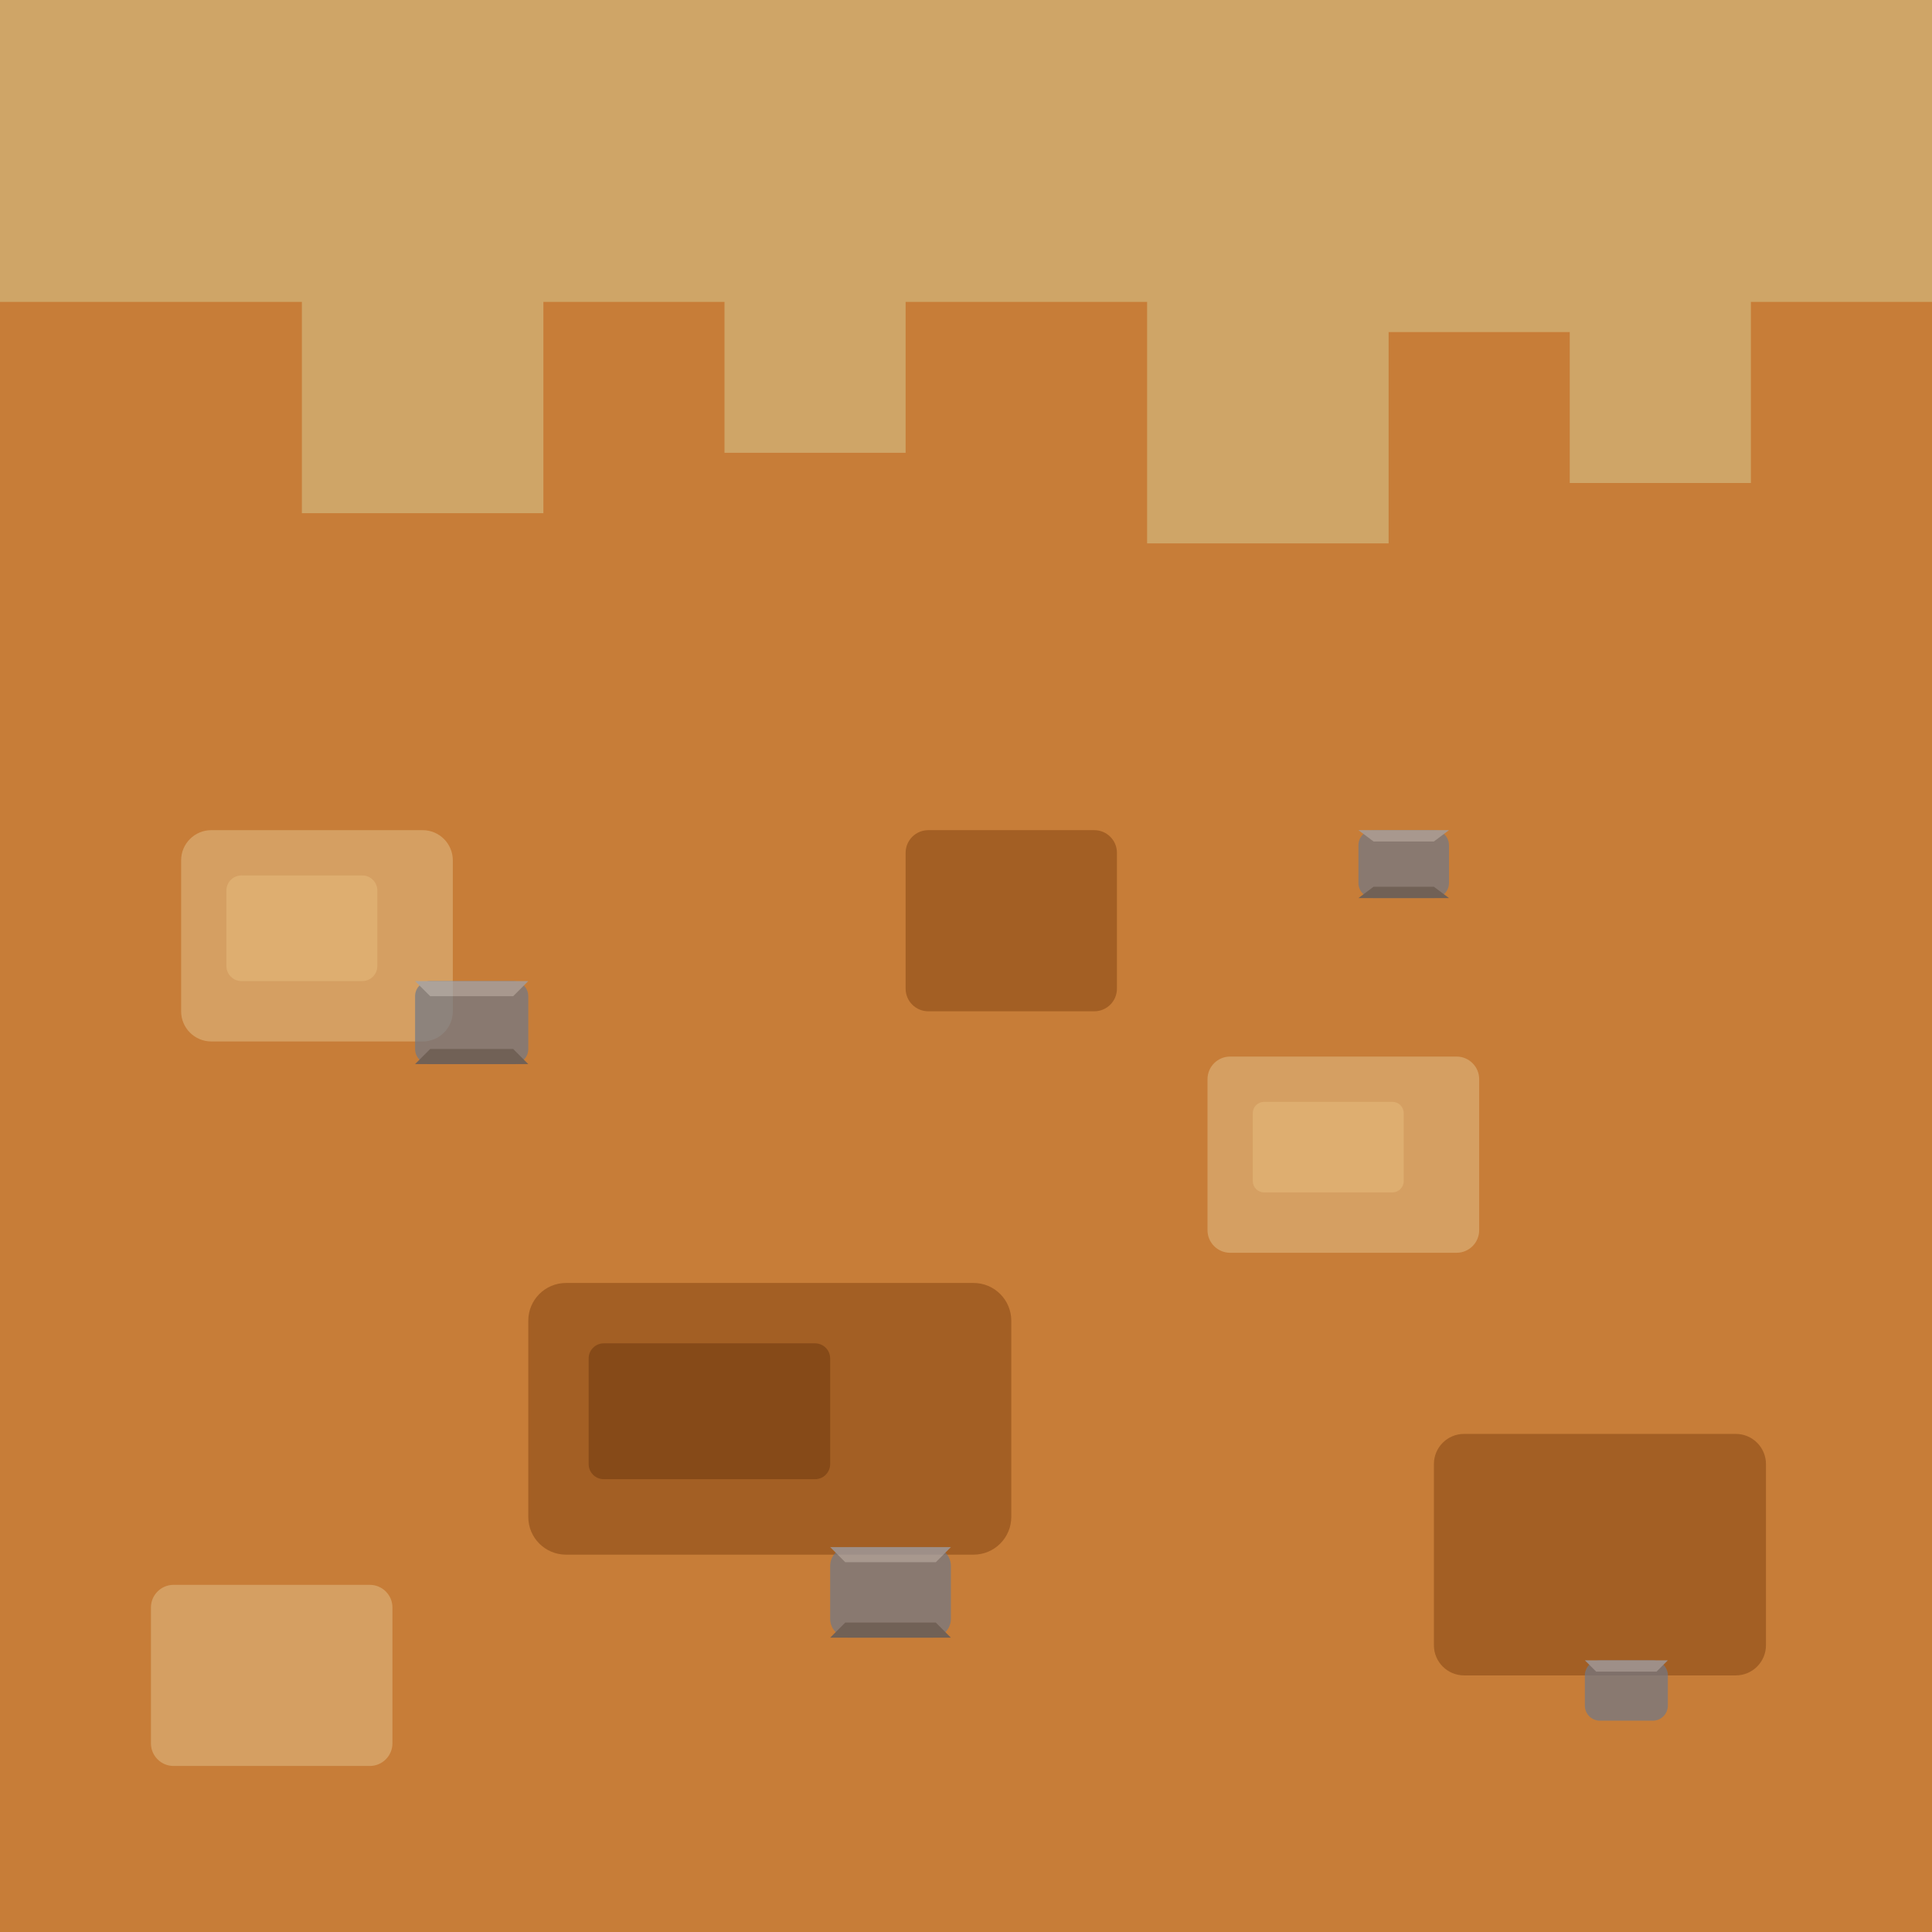
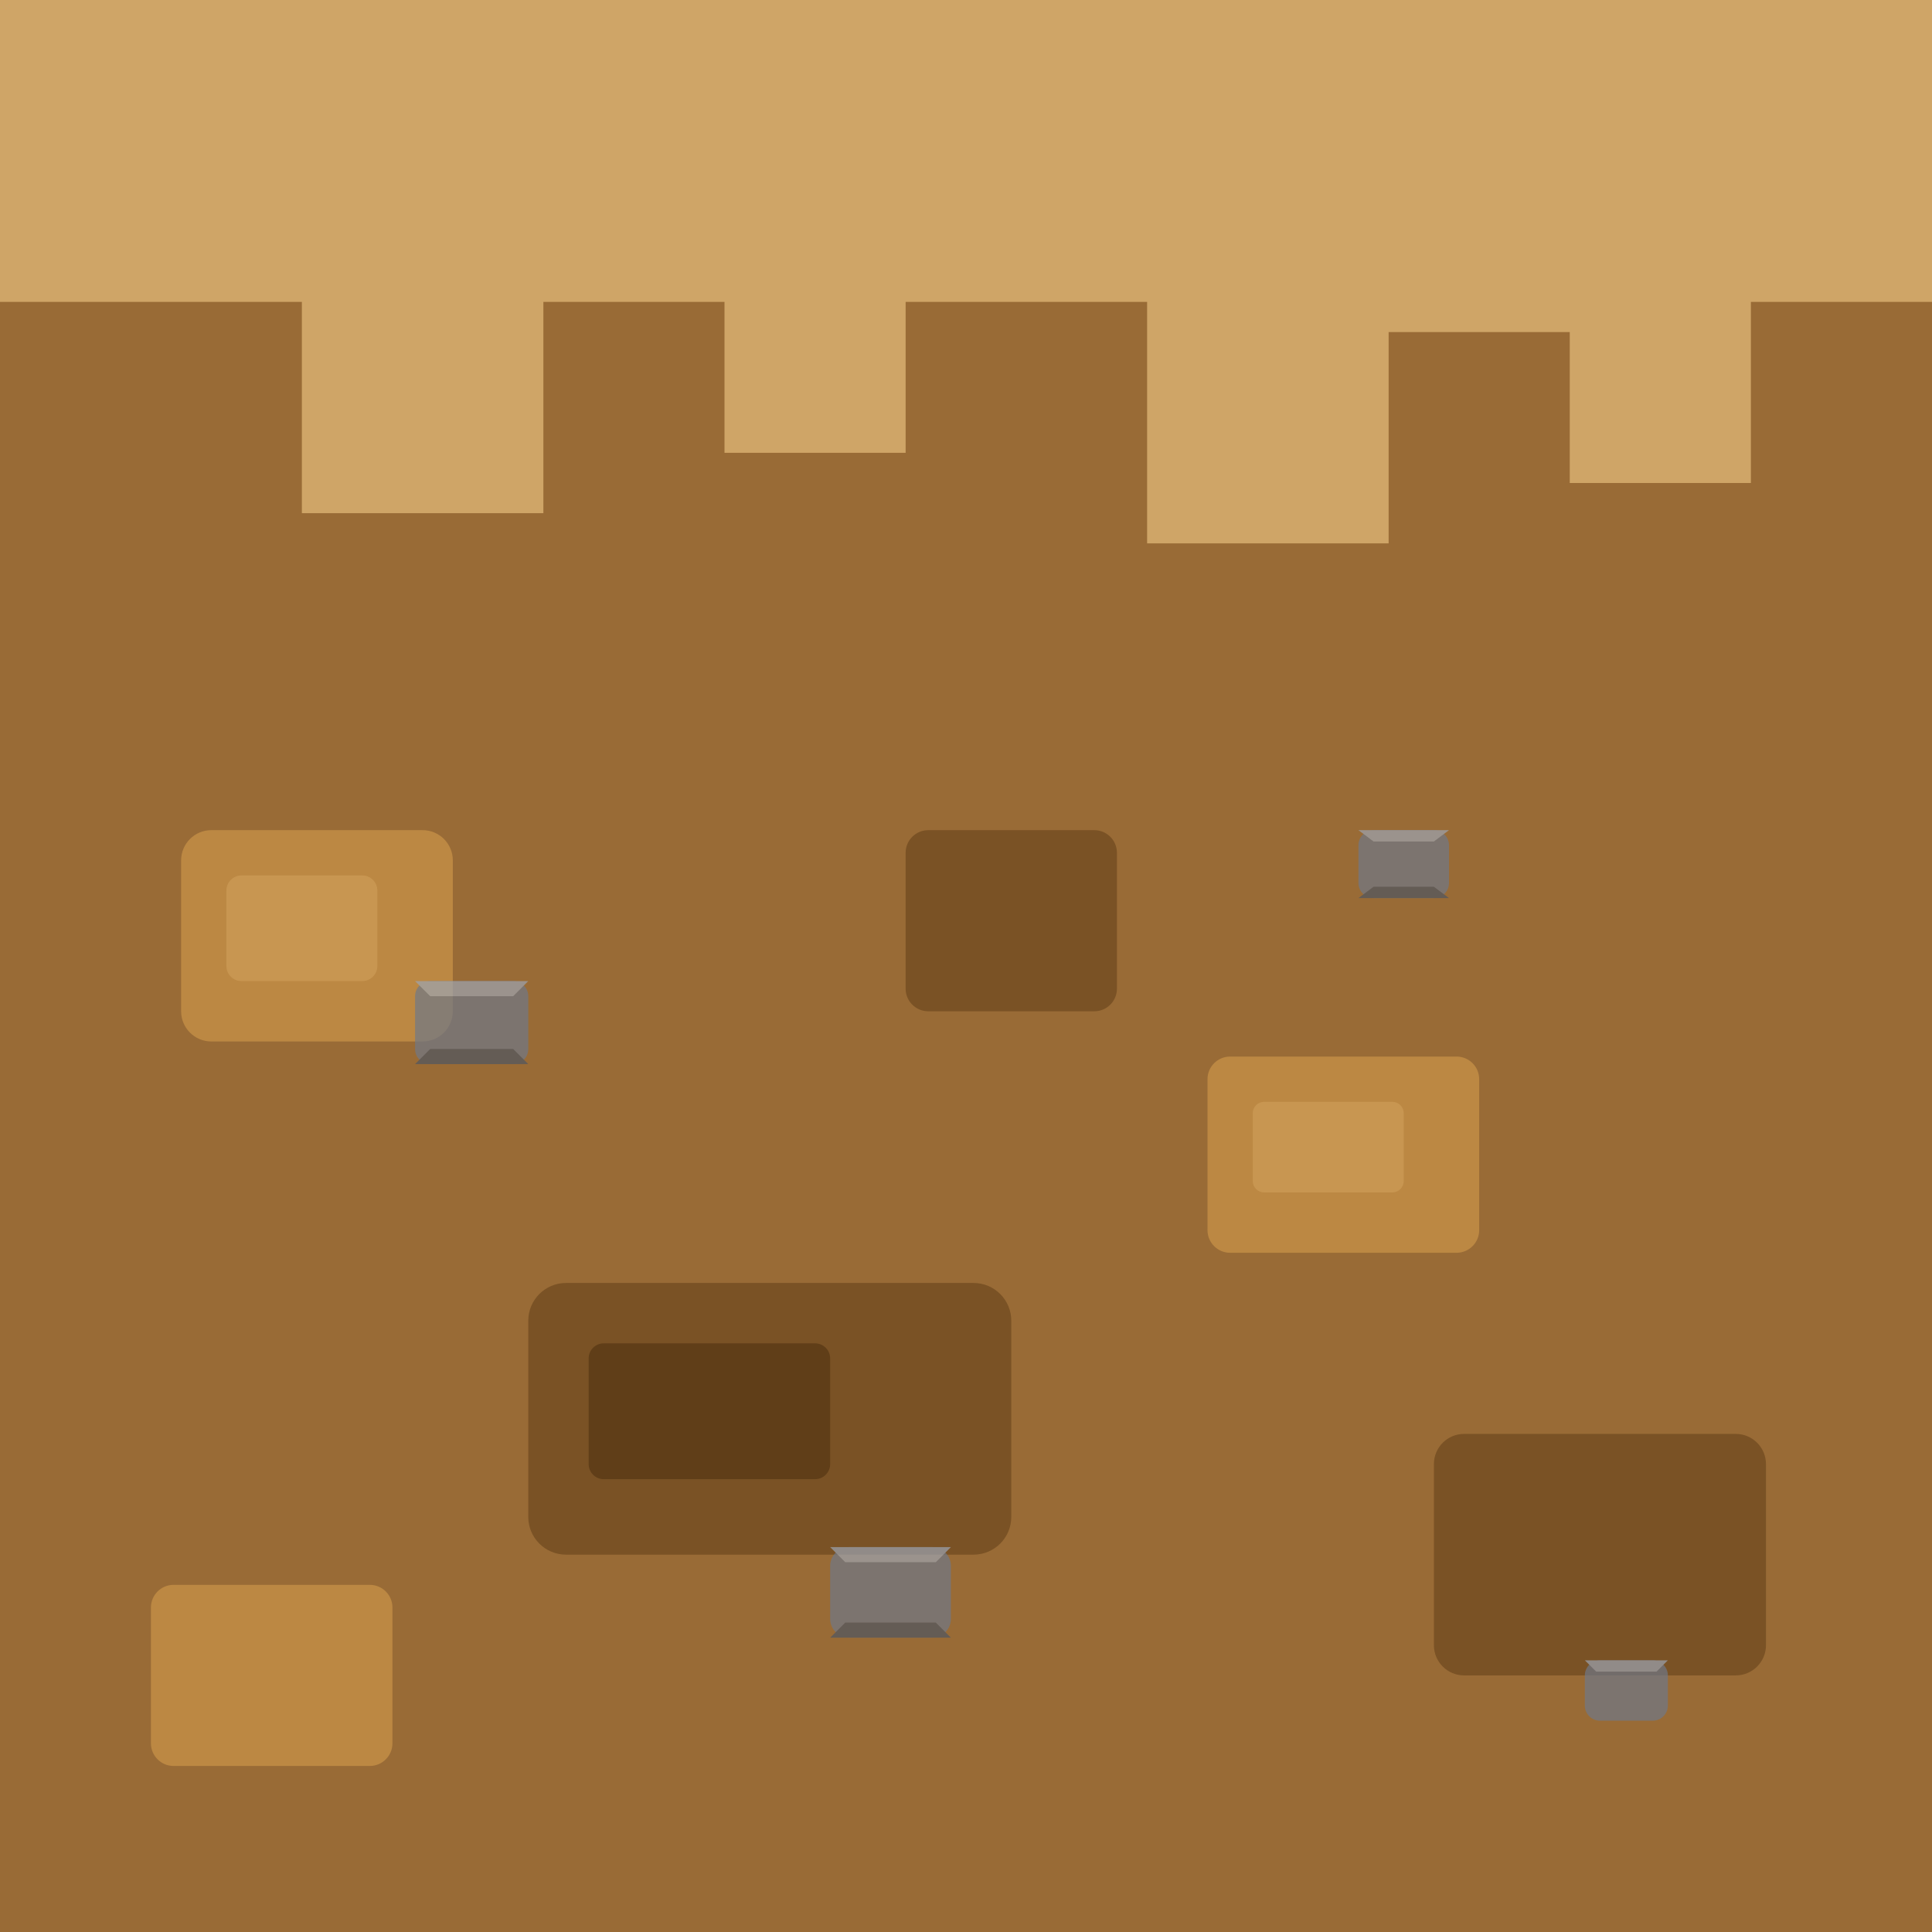
<svg xmlns="http://www.w3.org/2000/svg" viewBox="0 0 512 512" width="512" height="512">
-   <rect width="512" height="512" fill="#c77d38" />
-   <rect x="48" y="220" width="72" height="56" rx="8" fill="#d59f62" />
-   <rect x="60" y="232" width="40" height="28" rx="4" fill="#deae70" />
-   <rect x="240" y="220" width="56" height="48" rx="6" fill="#a35f24" />
-   <rect x="320" y="280" width="72" height="52" rx="6" fill="#d59f62" />
-   <rect x="332" y="292" width="40" height="24" rx="3" fill="#deae70" />
-   <rect x="140" y="340" width="128" height="72" rx="10" fill="#a35f24" />
-   <rect x="156" y="356" width="64" height="36" rx="4" fill="#864a18" />
-   <rect x="380" y="380" width="88" height="64" rx="8" fill="#a35f24" />
-   <rect x="40" y="420" width="64" height="48" rx="6" fill="#d59f62" />
+   <rect width="512" height="512" fill="#996b36" />
+   <rect x="48" y="220" width="72" height="56" rx="8" fill="#bc8843" />
+   <rect x="60" y="232" width="40" height="28" rx="4" fill="#c89651" />
+   <rect x="240" y="220" width="56" height="48" rx="6" fill="#7a5225" />
+   <rect x="320" y="280" width="72" height="52" rx="6" fill="#bc8843" />
+   <rect x="332" y="292" width="40" height="24" rx="3" fill="#c89651" />
+   <rect x="140" y="340" width="128" height="72" rx="10" fill="#7a5225" />
+   <rect x="156" y="356" width="64" height="36" rx="4" fill="#603e18" />
+   <rect x="380" y="380" width="88" height="64" rx="8" fill="#7a5225" />
+   <rect x="40" y="420" width="64" height="48" rx="6" fill="#bc8843" />
  <g id="stylized-stone-pebbles" opacity="0.7">
    <rect x="110" y="260" width="30" height="22" rx="4" fill="#6f7887" />
    <path d="M 110 260 L 140 260 L 136 264 L 114 264 Z" fill="#9ba4b2" />
    <path d="M 110 282 L 140 282 L 136 278 L 114 278 Z" fill="#4d5562" />
    <rect x="360" y="220" width="24" height="18" rx="4" fill="#6f7887" />
    <path d="M 360 220 L 384 220 L 380 223 L 364 223 Z" fill="#9ba4b2" />
    <path d="M 360 238 L 384 238 L 380 235 L 364 235 Z" fill="#4d5562" />
    <rect x="220" y="410" width="32" height="24" rx="5" fill="#6f7887" />
    <path d="M 220 410 L 252 410 L 248 414 L 224 414 Z" fill="#9ba4b2" />
    <path d="M 220 434 L 252 434 L 248 430 L 224 430 Z" fill="#4d5562" />
    <rect x="420" y="440" width="22" height="16" rx="4" fill="#6f7887" />
    <path d="M 420 440 L 442 440 L 439 443 L 423 443 Z" fill="#9ba4b2" />
  </g>
  <path d="M 0 0 L 512 0 L 512 80             L 464 80 L 464 128 L 416 128 L 416 88             L 368 88 L 368 144 L 304 144 L 304 80             L 240 80 L 240 120 L 192 120 L 192 80             L 144 80 L 144 136 L 80 136 L 80 80             L 0 80 Z" fill="#cfa567" />
</svg>
